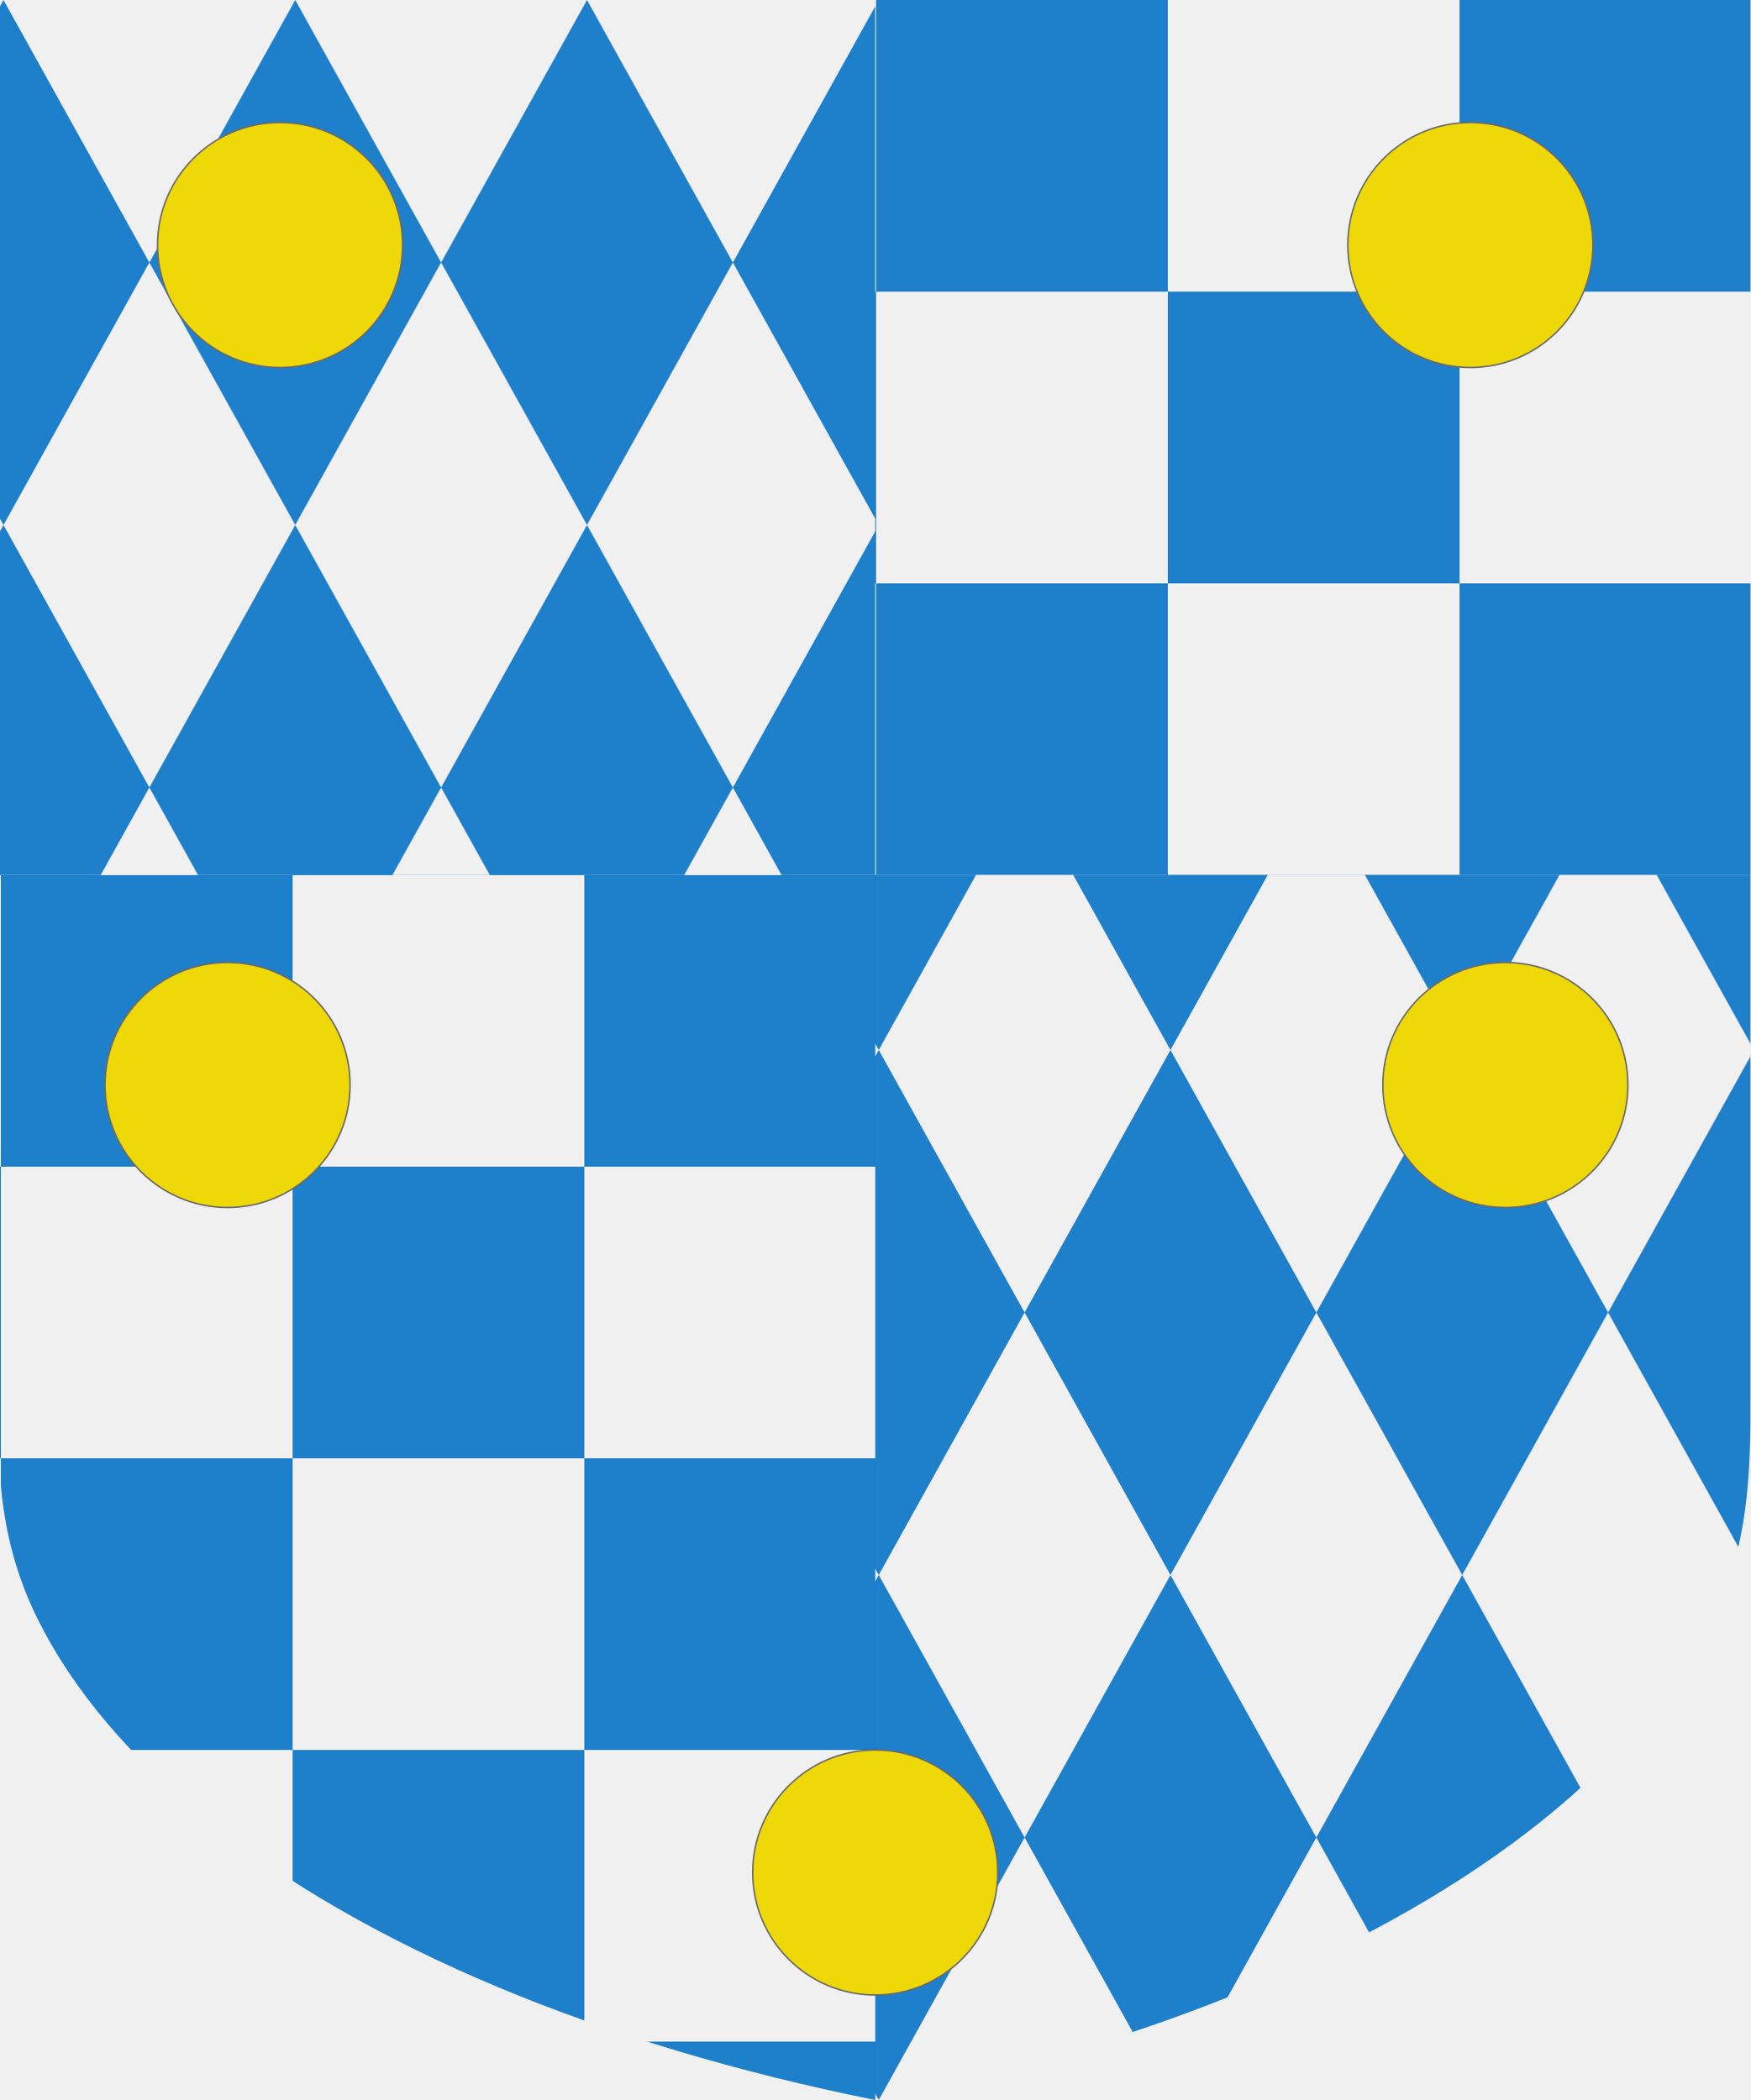
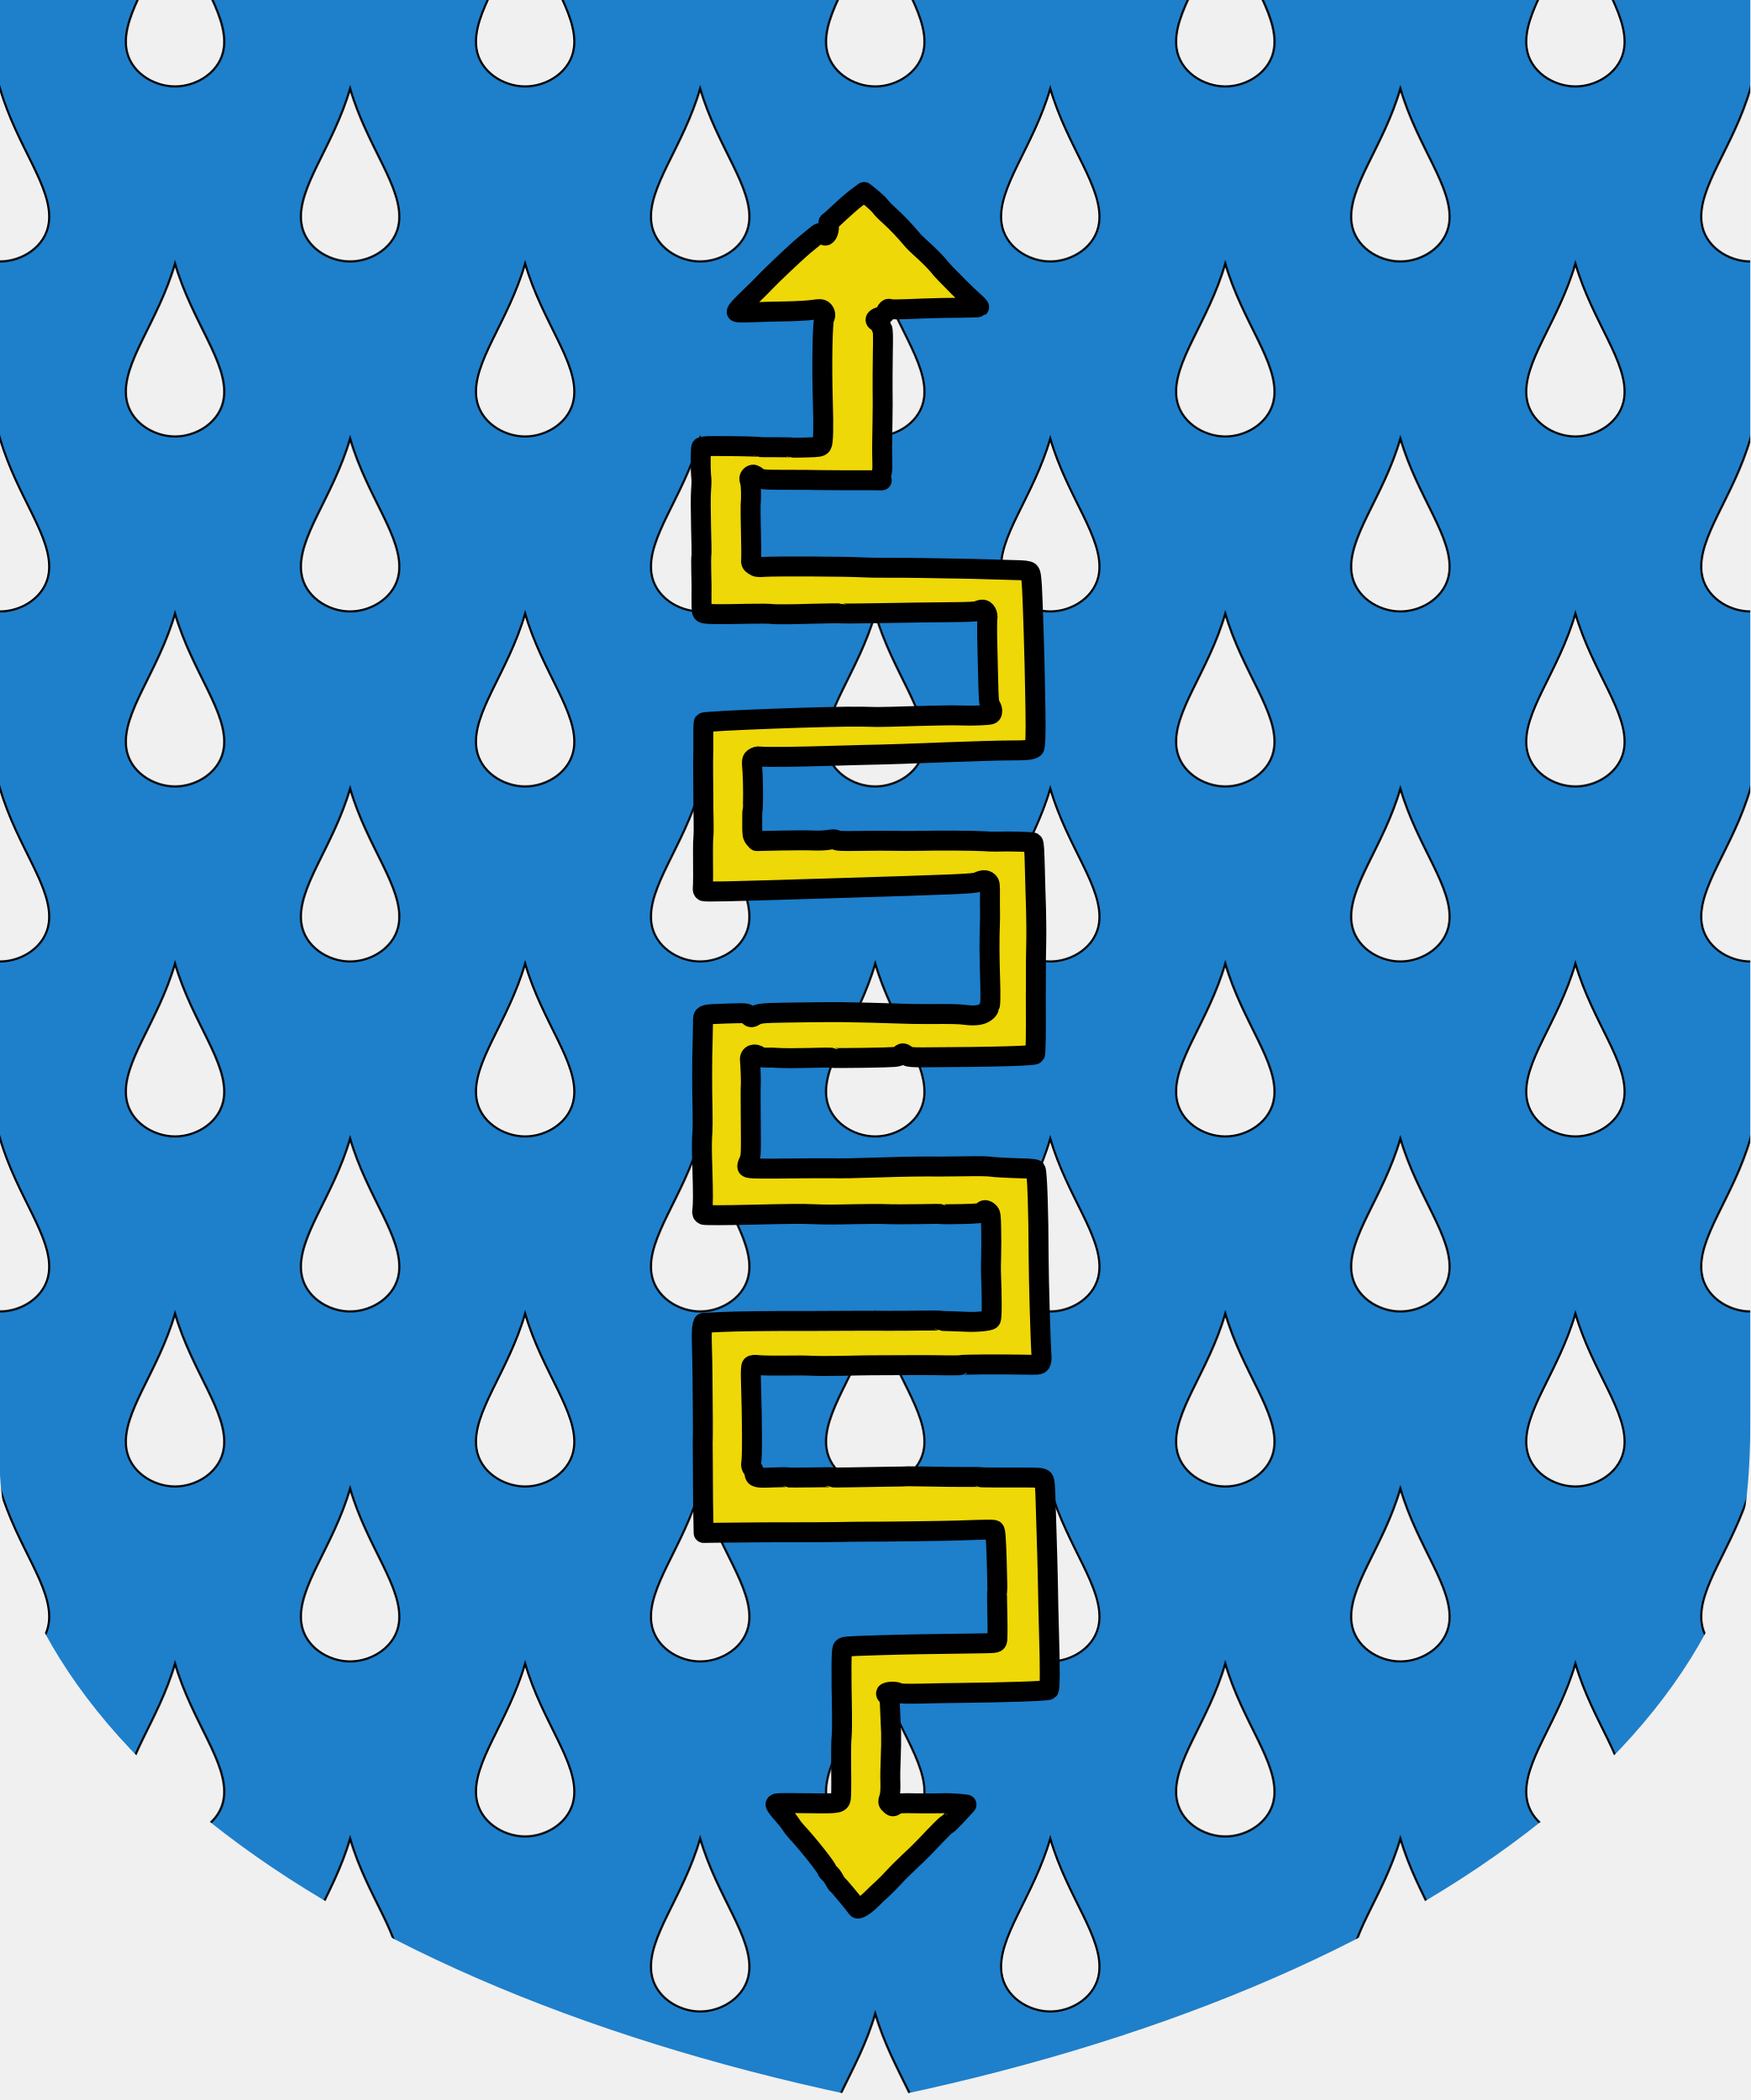
<svg xmlns="http://www.w3.org/2000/svg" version="1.1" baseProfile="full" preserveAspectRatio="xMidYMid meet" height="600" width="500" viewBox="0,0,1000,1200 ">
  <defs />
  <g>
    <g mask="url(#mask9-1)">
      <g>
-         <g>
-           <g stroke-width="4" stroke="none">
-             <defs>
-               <pattern patternContentUnits="userSpaceOnUse" patternUnits="userSpaceOnUse" x="2" y="0" width="166.67" height="300" id="pattern7-1">
-                 <g class="treatment">
-                   <g fill="#F0F0F0">
-                     <rect x="0" y="0" width="166.67" height="300" />
-                   </g>
-                   <g stroke-width="2" stroke="none">
-                     <g fill="#1E7FCB">
-                       <g class="treatment">
-                         <path d="M0,0 v300l83.33,-150zm166.67,0v300l-83.33,-150z" />
-                       </g>
+         <defs>
+           <pattern patternContentUnits="userSpaceOnUse" patternUnits="userSpaceOnUse" x="0" y="0" width="200" height="200" id="pattern8-1">
+             <g fill="#1E7FCB">
+               <rect x="0" y="0" width="200" height="200" />
+             </g>
+             <g fill="#F0F0F0">
+               <g class="PlaceCharge" transform=" translate(50,-50) scale(0.2, 0.2) ">
+                 <path d="M 389.4,386.845 C 380.641,453.772 313.865,497 250.051,497 186.237,497 119.461,453.772 110.701,386.845 97.552,286.376 201.329,171.03 250.051,3 298.773,171.03 402.549,286.376 389.4,386.845 Z" stroke="#000000" stroke-width="6" />
+               </g>
+             </g>
+             <g fill="#F0F0F0">
+               <g class="PlaceCharge" transform=" translate(50,150) scale(0.2, 0.2) ">
+                 <path d="M 389.4,386.845 C 380.641,453.772 313.865,497 250.051,497 186.237,497 119.461,453.772 110.701,386.845 97.552,286.376 201.329,171.03 250.051,3 298.773,171.03 402.549,286.376 389.4,386.845 Z" stroke="#000000" stroke-width="6" />
+               </g>
+             </g>
+             <g fill="#F0F0F0">
+               <g class="PlaceCharge" transform=" translate(-50,50) scale(0.2, 0.2) ">
+                 <path d="M 389.4,386.845 C 380.641,453.772 313.865,497 250.051,497 186.237,497 119.461,453.772 110.701,386.845 97.552,286.376 201.329,171.03 250.051,3 298.773,171.03 402.549,286.376 389.4,386.845 Z" stroke="#000000" stroke-width="6" />
+               </g>
+             </g>
+             <g fill="#F0F0F0">
+               <g class="PlaceCharge" transform=" translate(150,50) scale(0.2, 0.2) ">
+                 <path d="M 389.4,386.845 C 380.641,453.772 313.865,497 250.051,497 186.237,497 119.461,453.772 110.701,386.845 97.552,286.376 201.329,171.03 250.051,3 298.773,171.03 402.549,286.376 389.4,386.845 Z" stroke="#000000" stroke-width="6" />
+               </g>
+             </g>
+           </pattern>
+         </defs>
+         <g fill="url(#pattern8-1)">
+           <rect x="0" y="0" width="1000" height="1200" />
+         </g>
+         <g transform="translate(0,0)">
+           <g fill="#EFD807">
+             <g class="PlaceCharge" transform=" translate(391.7379,100) scale(2.849003, 2.849003) ">
+               <g transform="translate(-95.4284,-62.73172)">
+                 <g fill-opacity="1" stroke-dasharray="none" stroke="none" stroke-opacity="1">
+                   <g>
+                     <g>
+                       <path d="M 123.253 91.348 L 123.253 91.348 C 122.863 91.757 122.696 100.525 122.925 108.212 C 123.093 113.48 123.009 116.404 122.709 116.874 C 122.448 117.255 122.148 117.314 119.686 117.378 C 118.175 117.436 116.878 117.439 116.789 117.4 C 116.722 117.361 115.25 117.33 113.542 117.333 C 111.835 117.357 110.362 117.326 110.274 117.288 C 110.117 117.188 105.29 117.095 101.202 117.093 C 99.515 117.095 98.655 117.183 98.555 117.339 C 98.416 117.585 98.385 121.522 98.495 122.793 C 98.624 124.018 98.618 124.322 98.497 126.145 C 98.418 127.1 98.434 130.3 98.504 133.281 C 98.594 136.239 98.624 138.876 98.572 139.117 C 98.519 139.357 98.51 140.828 98.547 142.362 C 98.607 143.916 98.627 146.359 98.593 147.788 C 98.593 150.253 98.602 150.426 99.001 150.621 C 99.467 150.835 102.324 150.879 107.961 150.735 C 110.035 150.692 112.285 150.703 112.938 150.799 C 113.591 150.873 116.856 150.853 120.18 150.744 C 123.506 150.656 126.294 150.618 126.383 150.657 C 126.471 150.695 129.24 150.702 132.545 150.636 C 141.059 150.493 144.43 150.446 149.337 150.405 C 152.083 150.391 153.765 150.303 154.017 150.16 C 154.226 150.019 154.631 149.912 154.912 149.897 C 155.559 149.863 156.107 150.829 155.916 151.726 C 155.868 152.053 155.851 153.784 155.88 155.577 C 155.929 157.348 156 160.761 156.06 163.137 C 156.189 168.494 156.192 168.558 156.62 169.293 C 156.833 169.649 156.945 170.119 156.875 170.447 C 156.774 170.993 156.753 170.994 154.466 171.114 C 153.215 171.18 151.247 171.175 150.12 171.126 C 148.993 171.077 145.147 171.149 141.584 171.249 C 138.022 171.371 134.522 171.446 133.808 171.44 C 133.093 171.413 131.773 171.395 130.886 171.377 C 125.234 171.241 99.354 172.208 99.048 172.548 C 98.986 172.616 98.942 173.83 98.951 175.235 C 98.981 176.639 98.965 178.392 98.937 179.107 C 98.91 179.822 98.915 181.573 98.925 183 C 98.935 184.427 98.953 186.416 98.963 187.432 C 98.951 188.449 98.974 190.545 99.012 192.079 C 99.05 193.634 99.02 195.128 98.971 195.433 C 98.922 195.738 98.886 197.103 98.892 198.465 C 98.941 202.29 98.922 205.232 98.842 205.756 C 98.79 206.018 98.891 206.294 99.025 206.373 C 99.337 206.551 104.089 206.432 122.204 205.872 C 150.663 205.008 153.252 204.894 154.012 204.53 C 154.939 204.07 155.631 204.055 156.086 204.486 C 156.425 204.771 156.466 205.136 156.435 207.43 C 156.424 208.88 156.435 210.328 156.454 210.695 C 156.472 211.04 156.447 212.209 156.417 213.292 C 156.308 216.153 156.316 219.201 156.481 224.405 C 156.56 227.147 156.534 229.138 156.411 229.274 C 156.309 229.388 156.215 229.652 156.225 229.846 C 156.213 230.02 155.887 230.405 155.491 230.685 C 154.678 231.268 153.367 231.424 151.429 231.179 C 150.296 231.022 148.867 230.989 144.068 231.024 C 142.512 231.041 139.741 230.992 137.899 230.915 C 134.8 230.796 129.494 230.663 126.638 230.64 C 123.977 230.607 114.705 230.725 112.481 230.798 C 110.647 230.873 109.961 230.995 109.479 231.28 C 108.641 231.8 108.424 231.789 108.028 231.248 C 107.702 230.811 107.529 230.798 103.47 230.924 C 98.699 231.088 98.846 231.015 98.893 232.743 C 98.897 233.219 98.868 234.734 98.831 236.098 C 98.689 239.977 98.695 245.881 98.806 250.46 C 98.829 252.145 98.834 253.897 98.794 254.375 C 98.642 256.416 98.632 257.887 98.779 262.334 C 98.919 267.063 98.919 269.139 98.749 270.424 C 98.668 270.947 98.743 271.138 99.076 271.294 C 99.297 271.39 103.363 271.393 108.114 271.274 C 116.798 271.079 118.765 271.062 120.976 271.162 C 123.577 271.264 124.939 271.257 129.195 271.164 C 131.635 271.101 134.555 271.1 135.682 271.149 C 136.809 271.198 139.728 271.196 142.17 271.155 C 144.611 271.092 146.665 271.092 146.755 271.152 C 146.865 271.19 148.66 271.182 150.777 271.136 C 154.081 271.049 154.684 270.996 154.905 270.682 C 155.249 270.231 155.66 270.231 156.182 270.701 C 156.591 271.069 156.627 271.349 156.678 273.984 C 156.718 275.561 156.715 277.983 156.678 279.348 C 156.642 280.712 156.613 282.227 156.638 282.702 C 156.85 288.4 156.845 292.012 156.599 292.284 C 156.315 292.624 153.321 292.867 151.411 292.729 C 150.804 292.696 149.504 292.656 148.486 292.623 C 147.469 292.612 146.601 292.571 146.534 292.531 C 146.467 292.491 144.867 292.488 142.964 292.502 C 141.063 292.536 137.906 292.55 135.938 292.546 C 133.969 292.519 130.229 292.542 127.612 292.549 C 124.997 292.578 121.926 292.588 120.801 292.582 C 111.739 292.559 105.666 292.64 102.257 292.797 L 98.979 292.969 L 98.772 293.563 C 98.661 293.915 98.602 295.692 98.677 297.526 C 98.73 299.361 98.784 302.04 98.794 303.467 C 98.875 311.616 98.894 315.292 98.837 317.09 C 98.825 317.674 98.838 319.577 98.864 321.305 C 98.889 323.034 98.9 325.305 98.892 326.386 C 98.883 327.446 98.922 329.845 98.954 331.703 L 99.024 335.095 L 102.417 335.047 C 107.366 334.982 114.782 334.939 119.021 334.955 C 121.033 334.958 124.254 334.94 126.155 334.906 C 128.057 334.871 130.434 334.833 131.451 334.844 C 133.355 334.874 148.009 334.69 149.929 334.611 C 155.541 334.404 157.097 334.387 157.321 334.527 C 157.544 334.645 157.639 336.046 157.789 340.558 C 157.893 343.796 157.931 346.584 157.897 346.759 C 157.842 346.935 157.85 349.162 157.92 351.732 C 157.989 354.28 157.957 356.574 157.861 356.795 C 157.666 357.195 157.45 357.206 154.057 357.254 C 143.272 357.387 139.491 357.455 133.597 357.635 C 127.335 357.833 127.076 357.846 126.881 358.246 C 126.628 358.778 126.608 362.521 126.766 371.315 C 126.792 373.043 126.768 375.077 126.701 375.86 C 126.613 376.643 126.577 378.44 126.587 379.866 C 126.597 381.293 126.611 383.628 126.621 385.055 C 126.631 386.482 126.598 387.911 126.551 388.259 C 126.41 389.283 125.982 389.371 121.784 389.331 C 113.562 389.243 113.605 389.241 113.446 389.509 C 113.367 389.664 113.882 390.394 114.685 391.282 C 115.443 392.129 116.252 393.125 116.467 393.502 C 116.704 393.901 117.214 394.566 117.604 394.978 C 119.895 397.432 123.738 402.269 123.763 402.744 C 123.77 402.873 124 403.142 124.25 403.367 C 124.52 403.569 124.94 404.153 125.203 404.637 C 125.445 405.121 125.75 405.581 125.884 405.661 C 126.107 405.779 129.199 409.488 129.669 410.198 C 129.903 410.532 129.967 410.529 130.642 410.191 C 131.042 409.997 131.935 409.279 132.614 408.617 C 133.291 407.932 134.28 406.994 134.839 406.51 C 135.376 406.028 136.402 404.98 137.119 404.207 C 137.834 403.412 139.232 402.02 140.242 401.08 C 141.254 400.162 142.673 398.769 143.411 397.995 C 146.69 394.535 147.656 393.576 147.85 393.566 C 147.98 393.56 148.884 392.669 149.907 391.555 L 151.729 389.578 L 150.097 389.404 C 149.206 389.321 147.733 389.269 146.849 389.315 C 145.963 389.34 143.65 389.353 141.681 389.326 C 138.476 389.256 138.089 389.298 137.545 389.651 C 136.981 390.027 136.938 390.029 136.484 389.62 C 135.939 389.13 135.939 389.13 136.291 388.008 C 136.439 387.525 136.505 386.31 136.474 385.296 C 136.421 384.282 136.455 382.053 136.537 380.318 C 136.619 378.584 136.648 376.247 136.611 375.124 C 136.552 374.002 136.487 371.93 136.414 370.549 C 136.339 368.283 136.28 367.983 135.9 367.743 C 135.675 367.582 135.533 367.352 135.613 367.218 C 135.79 366.884 137.668 366.829 138.032 367.156 C 138.257 367.339 139.557 367.379 142.82 367.316 C 145.282 367.252 148.371 367.198 149.69 367.193 C 159.503 367.09 167.988 366.818 168.213 366.569 C 168.479 366.274 168.499 362.531 168.27 354.866 C 168.189 352.08 168.108 348.473 168.089 346.873 C 168.07 345.274 167.98 341.905 167.915 339.421 C 167.827 336.917 167.709 332.598 167.628 329.813 C 167.521 325.709 167.422 324.655 167.191 324.364 C 166.914 324.032 166.37 323.974 163.083 323.974 C 161.028 323.973 158.261 323.989 156.962 323.97 C 155.643 323.974 154.539 323.946 154.472 323.906 C 154.384 323.867 153.063 323.85 151.529 323.866 C 148.652 323.865 147.592 323.856 143.089 323.767 C 141.66 323.734 140.297 323.719 140.06 323.731 C 139.823 323.765 137.965 323.798 135.955 323.817 C 133.924 323.858 130.619 323.923 128.609 323.942 C 126.578 323.984 124.891 323.986 124.824 323.946 C 124.757 323.906 122.768 323.924 120.391 323.962 C 118.014 324 116.003 323.997 115.892 323.938 C 115.803 323.9 114.42 323.907 112.801 323.97 C 109.716 324.111 109.256 324.005 109.21 323.121 C 109.197 322.883 109.024 322.46 108.815 322.19 C 108.558 321.836 108.474 321.472 108.562 321.078 C 108.782 319.921 108.774 313.152 108.5 304.213 C 108.449 302.831 108.519 301.682 108.641 301.545 C 108.805 301.364 109.258 301.34 110.15 301.445 C 110.867 301.515 113.14 301.548 115.215 301.525 C 117.289 301.481 119.777 301.502 120.731 301.561 C 121.686 301.619 124.302 301.611 126.571 301.579 C 128.818 301.526 131.648 301.464 132.837 301.467 C 140.382 301.417 144.881 301.42 147.501 301.477 C 149.145 301.499 150.551 301.49 150.634 301.421 C 150.822 301.303 157.913 301.256 162.653 301.332 C 166.161 301.407 166.312 301.399 166.593 300.995 C 166.732 300.75 166.831 300.161 166.784 299.688 C 166.612 298.053 166.196 283.931 166.197 279.822 C 166.174 270.718 165.904 262.666 165.6 262.228 C 165.53 262.145 164.725 262.036 163.793 261.998 C 160.155 261.907 157.313 261.754 156.485 261.624 C 156.005 261.541 153.819 261.504 151.615 261.555 C 149.411 261.584 147.119 261.596 146.536 261.605 C 142.598 261.573 139.767 261.613 134.542 261.779 C 128.518 261.965 127.697 261.986 123.846 261.95 C 122.656 261.948 120.515 261.952 119.089 261.962 C 109.774 262.082 108.128 262.039 107.856 261.794 C 107.697 261.651 107.743 261.302 108.054 260.637 C 108.54 259.595 108.537 259.53 108.461 251.057 C 108.441 248.203 108.433 245.587 108.479 245.217 C 108.529 244.522 108.424 241.283 108.306 240.273 C 108.183 239.155 109.265 238.752 110.257 239.522 C 110.438 239.686 111.049 239.783 111.567 239.756 C 112.106 239.728 113.296 239.752 114.252 239.832 C 115.207 239.89 117.91 239.878 120.242 239.821 C 122.574 239.742 124.584 239.723 124.696 239.803 C 124.808 239.862 127.835 239.855 131.444 239.796 C 137.817 239.678 137.99 239.669 138.421 239.236 C 138.77 238.871 138.94 238.819 139.295 238.995 C 139.539 239.112 139.811 239.336 139.904 239.461 C 140.02 239.627 141.128 239.721 143.16 239.701 C 157.668 239.633 165.29 239.406 165.469 239.094 C 165.607 238.849 165.669 235.083 165.635 229.894 C 165.613 228.23 165.627 226.434 165.642 225.893 C 165.657 225.351 165.648 223.946 165.65 222.756 C 165.631 221.568 165.666 218.928 165.712 216.914 C 165.757 214.879 165.723 211.766 165.674 209.995 C 165.602 208.204 165.516 204.511 165.437 201.768 C 165.357 198.182 165.259 196.717 165.081 196.618 C 164.836 196.48 159.941 196.347 157.826 196.436 C 157.114 196.452 155.944 196.426 155.227 196.356 C 153.924 196.251 145.529 196.172 142.679 196.278 C 141.34 196.305 138.291 196.314 134.46 196.255 C 133.746 196.249 131.693 196.27 129.921 196.298 C 126.42 196.352 125.725 196.302 125.43 196.036 C 125.317 195.934 124.735 195.964 124.114 196.083 C 123.514 196.201 122.176 196.25 121.158 196.217 C 120.138 196.162 117.154 196.167 114.497 196.22 L 109.68 196.321 L 109.22 195.804 C 108.805 195.307 108.748 195.05 108.76 192.801 C 108.753 191.438 108.778 190.269 108.817 190.181 C 108.975 189.891 108.975 184.528 108.817 182.33 C 108.634 180.091 108.651 180.003 109.151 179.631 C 109.464 179.42 109.89 179.29 110.261 179.357 C 111.503 179.529 117.64 179.446 126.536 179.174 C 129.689 179.074 133.274 178.994 134.528 178.972 C 135.781 178.949 141.415 178.762 147.048 178.532 C 152.682 178.323 158.749 178.135 160.544 178.149 C 163.746 178.154 164.843 178.053 165.298 177.662 C 165.546 177.432 165.643 174.746 165.562 170.316 C 165.527 168.826 165.494 166.535 165.469 165.239 C 165.417 160.938 165.031 148.22 164.863 145.418 C 164.726 143.219 164.629 142.597 164.355 142.33 C 164.105 142.105 163.256 141.998 161.33 141.97 C 159.858 141.939 157.562 141.864 156.262 141.824 C 154.941 141.785 152.406 141.702 150.632 141.687 C 148.835 141.651 145.329 141.597 142.839 141.554 C 140.328 141.513 137.018 141.492 135.484 141.507 C 133.928 141.524 131.849 141.482 130.83 141.427 C 127.684 141.246 113.278 141.179 111.123 141.335 C 109.961 141.439 109.568 141.373 109.073 141.01 C 108.535 140.649 108.483 140.479 108.55 139.697 C 108.589 139.197 108.569 136.754 108.504 134.271 C 108.437 131.766 108.421 129.387 108.442 128.975 C 108.594 127.324 108.532 124.905 108.328 124.31 C 108.073 123.567 108.162 123.216 108.665 122.908 C 108.959 122.742 109.201 122.815 109.765 123.262 C 110.554 123.869 110.575 123.868 117.475 123.874 C 118.426 123.867 120.611 123.883 122.343 123.922 C 124.074 123.939 126.498 123.963 127.752 123.963 C 129.005 123.94 131.082 123.961 132.38 123.958 L 134.738 123.986 L 134.583 123.496 C 134.504 123.219 134.528 122.851 134.67 122.67 C 134.81 122.468 134.891 121.534 134.857 120.476 C 134.792 118.403 134.798 116.457 134.894 111.694 C 134.93 109.897 134.942 107.236 134.907 105.746 C 134.894 104.254 134.916 100.966 134.955 98.412 C 135.023 95.164 134.99 93.717 134.832 93.574 C 134.695 93.451 134.571 93.133 134.558 92.896 C 134.542 92.594 134.313 92.347 133.959 92.192 C 133.209 91.907 133.36 91.488 134.36 91.176 C 134.934 90.995 135.287 90.717 135.562 90.183 C 135.837 89.65 136.045 89.488 136.309 89.582 C 136.685 89.735 137.528 89.734 143.139 89.505 C 145.146 89.422 148.452 89.356 150.485 89.358 C 152.495 89.339 154.201 89.293 154.262 89.225 C 154.325 89.178 153.73 88.561 152.937 87.867 C 152.165 87.172 150.868 85.943 150.09 85.14 C 149.314 84.359 148.217 83.227 147.646 82.651 C 147.075 82.076 146.456 81.394 146.268 81.123 C 145.756 80.436 143.861 78.524 142.502 77.341 C 141.866 76.769 141.091 76.009 140.79 75.636 C 139.589 74.163 137.574 72.041 136.259 70.878 C 135.511 70.225 134.711 69.402 134.5 69.088 C 134.266 68.754 133.424 67.955 132.633 67.305 L 131.21 66.146 L 129.545 67.401 C 128.63 68.098 127.101 69.454 126.112 70.393 C 125.124 71.353 124.236 72.135 124.128 72.141 C 124.02 72.146 123.991 72.429 124.097 72.791 C 124.285 73.495 123.957 74.658 123.493 74.877 C 123.344 74.928 123.035 74.815 122.785 74.59 C 122.377 74.222 122.355 74.223 121.339 75.055 C 120.758 75.518 119.846 76.279 119.307 76.718 C 118.768 77.158 117.673 78.145 116.869 78.901 C 116.066 79.657 115.179 80.482 114.911 80.734 C 113.921 81.65 111.884 83.639 110.983 84.594 C 110.471 85.14 109.319 86.282 108.412 87.13 C 106.435 89.028 105.637 89.892 105.653 90.194 C 105.66 90.323 106.872 90.346 108.836 90.265 C 110.606 90.194 113.628 90.1 115.596 90.084 C 117.562 90.045 119.934 89.921 120.857 89.786 C 122.294 89.56 122.641 89.585 122.981 89.87 C 123.41 90.215 123.558 90.986 123.253 91.348 Z" />
+                       <path d="M 123.253 91.348 L 123.253 91.348 C 122.863 91.757 122.696 100.525 122.925 108.212 C 123.093 113.48 123.009 116.404 122.709 116.874 C 122.448 117.255 122.148 117.314 119.686 117.378 C 118.175 117.436 116.878 117.439 116.789 117.4 C 116.722 117.361 115.25 117.33 113.542 117.333 C 111.835 117.357 110.362 117.326 110.274 117.288 C 110.117 117.188 105.29 117.095 101.202 117.093 C 99.515 117.095 98.655 117.183 98.555 117.339 C 98.416 117.585 98.385 121.522 98.495 122.793 C 98.624 124.018 98.618 124.322 98.497 126.145 C 98.418 127.1 98.434 130.3 98.504 133.281 C 98.594 136.239 98.624 138.876 98.572 139.117 C 98.519 139.357 98.51 140.828 98.547 142.362 C 98.607 143.916 98.627 146.359 98.593 147.788 C 98.593 150.253 98.602 150.426 99.001 150.621 C 99.467 150.835 102.324 150.879 107.961 150.735 C 110.035 150.692 112.285 150.703 112.938 150.799 C 113.591 150.873 116.856 150.853 120.18 150.744 C 123.506 150.656 126.294 150.618 126.383 150.657 C 126.471 150.695 129.24 150.702 132.545 150.636 C 141.059 150.493 144.43 150.446 149.337 150.405 C 152.083 150.391 153.765 150.303 154.017 150.16 C 154.226 150.019 154.631 149.912 154.912 149.897 C 155.559 149.863 156.107 150.829 155.916 151.726 C 155.868 152.053 155.851 153.784 155.88 155.577 C 155.929 157.348 156 160.761 156.06 163.137 C 156.189 168.494 156.192 168.558 156.62 169.293 C 156.833 169.649 156.945 170.119 156.875 170.447 C 156.774 170.993 156.753 170.994 154.466 171.114 C 153.215 171.18 151.247 171.175 150.12 171.126 C 148.993 171.077 145.147 171.149 141.584 171.249 C 138.022 171.371 134.522 171.446 133.808 171.44 C 133.093 171.413 131.773 171.395 130.886 171.377 C 125.234 171.241 99.354 172.208 99.048 172.548 C 98.986 172.616 98.942 173.83 98.951 175.235 C 98.981 176.639 98.965 178.392 98.937 179.107 C 98.91 179.822 98.915 181.573 98.925 183 C 98.935 184.427 98.953 186.416 98.963 187.432 C 98.951 188.449 98.974 190.545 99.012 192.079 C 99.05 193.634 99.02 195.128 98.971 195.433 C 98.922 195.738 98.886 197.103 98.892 198.465 C 98.941 202.29 98.922 205.232 98.842 205.756 C 98.79 206.018 98.891 206.294 99.025 206.373 C 99.337 206.551 104.089 206.432 122.204 205.872 C 150.663 205.008 153.252 204.894 154.012 204.53 C 154.939 204.07 155.631 204.055 156.086 204.486 C 156.425 204.771 156.466 205.136 156.435 207.43 C 156.424 208.88 156.435 210.328 156.454 210.695 C 156.472 211.04 156.447 212.209 156.417 213.292 C 156.308 216.153 156.316 219.201 156.481 224.405 C 156.56 227.147 156.534 229.138 156.411 229.274 C 156.309 229.388 156.215 229.652 156.225 229.846 C 156.213 230.02 155.887 230.405 155.491 230.685 C 154.678 231.268 153.367 231.424 151.429 231.179 C 150.296 231.022 148.867 230.989 144.068 231.024 C 142.512 231.041 139.741 230.992 137.899 230.915 C 134.8 230.796 129.494 230.663 126.638 230.64 C 123.977 230.607 114.705 230.725 112.481 230.798 C 110.647 230.873 109.961 230.995 109.479 231.28 C 108.641 231.8 108.424 231.789 108.028 231.248 C 107.702 230.811 107.529 230.798 103.47 230.924 C 98.699 231.088 98.846 231.015 98.893 232.743 C 98.897 233.219 98.868 234.734 98.831 236.098 C 98.689 239.977 98.695 245.881 98.806 250.46 C 98.829 252.145 98.834 253.897 98.794 254.375 C 98.642 256.416 98.632 257.887 98.779 262.334 C 98.919 267.063 98.919 269.139 98.749 270.424 C 98.668 270.947 98.743 271.138 99.076 271.294 C 99.297 271.39 103.363 271.393 108.114 271.274 C 116.798 271.079 118.765 271.062 120.976 271.162 C 123.577 271.264 124.939 271.257 129.195 271.164 C 131.635 271.101 134.555 271.1 135.682 271.149 C 136.809 271.198 139.728 271.196 142.17 271.155 C 144.611 271.092 146.665 271.092 146.755 271.152 C 146.865 271.19 148.66 271.182 150.777 271.136 C 154.081 271.049 154.684 270.996 154.905 270.682 C 155.249 270.231 155.66 270.231 156.182 270.701 C 156.591 271.069 156.627 271.349 156.678 273.984 C 156.718 275.561 156.715 277.983 156.678 279.348 C 156.642 280.712 156.613 282.227 156.638 282.702 C 156.85 288.4 156.845 292.012 156.599 292.284 C 156.315 292.624 153.321 292.867 151.411 292.729 C 150.804 292.696 149.504 292.656 148.486 292.623 C 147.469 292.612 146.601 292.571 146.534 292.531 C 146.467 292.491 144.867 292.488 142.964 292.502 C 141.063 292.536 137.906 292.55 135.938 292.546 C 133.969 292.519 130.229 292.542 127.612 292.549 C 124.997 292.578 121.926 292.588 120.801 292.582 C 111.739 292.559 105.666 292.64 102.257 292.797 L 98.979 292.969 L 98.772 293.563 C 98.661 293.915 98.602 295.692 98.677 297.526 C 98.73 299.361 98.784 302.04 98.794 303.467 C 98.875 311.616 98.894 315.292 98.837 317.09 C 98.825 317.674 98.838 319.577 98.864 321.305 C 98.889 323.034 98.9 325.305 98.892 326.386 C 98.883 327.446 98.922 329.845 98.954 331.703 L 99.024 335.095 L 102.417 335.047 C 107.366 334.982 114.782 334.939 119.021 334.955 C 121.033 334.958 124.254 334.94 126.155 334.906 C 128.057 334.871 130.434 334.833 131.451 334.844 C 133.355 334.874 148.009 334.69 149.929 334.611 C 155.541 334.404 157.097 334.387 157.321 334.527 C 157.544 334.645 157.639 336.046 157.789 340.558 C 157.893 343.796 157.931 346.584 157.897 346.759 C 157.842 346.935 157.85 349.162 157.92 351.732 C 157.989 354.28 157.957 356.574 157.861 356.795 C 157.666 357.195 157.45 357.206 154.057 357.254 C 143.272 357.387 139.491 357.455 133.597 357.635 C 127.335 357.833 127.076 357.846 126.881 358.246 C 126.628 358.778 126.608 362.521 126.766 371.315 C 126.792 373.043 126.768 375.077 126.701 375.86 C 126.613 376.643 126.577 378.44 126.587 379.866 C 126.597 381.293 126.611 383.628 126.621 385.055 C 126.631 386.482 126.598 387.911 126.551 388.259 C 126.41 389.283 125.982 389.371 121.784 389.331 C 113.562 389.243 113.605 389.241 113.446 389.509 C 113.367 389.664 113.882 390.394 114.685 391.282 C 115.443 392.129 116.252 393.125 116.467 393.502 C 116.704 393.901 117.214 394.566 117.604 394.978 C 119.895 397.432 123.738 402.269 123.763 402.744 C 123.77 402.873 124 403.142 124.25 403.367 C 124.52 403.569 124.94 404.153 125.203 404.637 C 125.445 405.121 125.75 405.581 125.884 405.661 C 126.107 405.779 129.199 409.488 129.669 410.198 C 129.903 410.532 129.967 410.529 130.642 410.191 C 131.042 409.997 131.935 409.279 132.614 408.617 C 133.291 407.932 134.28 406.994 134.839 406.51 C 135.376 406.028 136.402 404.98 137.119 404.207 C 137.834 403.412 139.232 402.02 140.242 401.08 C 141.254 400.162 142.673 398.769 143.411 397.995 C 146.69 394.535 147.656 393.576 147.85 393.566 C 147.98 393.56 148.884 392.669 149.907 391.555 L 151.729 389.578 L 150.097 389.404 C 149.206 389.321 147.733 389.269 146.849 389.315 C 145.963 389.34 143.65 389.353 141.681 389.326 C 138.476 389.256 138.089 389.298 137.545 389.651 C 136.981 390.027 136.938 390.029 136.484 389.62 C 135.939 389.13 135.939 389.13 136.291 388.008 C 136.439 387.525 136.505 386.31 136.474 385.296 C 136.421 384.282 136.455 382.053 136.537 380.318 C 136.619 378.584 136.648 376.247 136.611 375.124 C 136.552 374.002 136.487 371.93 136.414 370.549 C 136.339 368.283 136.28 367.983 135.9 367.743 C 135.675 367.582 135.533 367.352 135.613 367.218 C 135.79 366.884 137.668 366.829 138.032 367.156 C 138.257 367.339 139.557 367.379 142.82 367.316 C 145.282 367.252 148.371 367.198 149.69 367.193 C 159.503 367.09 167.988 366.818 168.213 366.569 C 168.479 366.274 168.499 362.531 168.27 354.866 C 168.189 352.08 168.108 348.473 168.089 346.873 C 168.07 345.274 167.98 341.905 167.915 339.421 C 167.827 336.917 167.709 332.598 167.628 329.813 C 167.521 325.709 167.422 324.655 167.191 324.364 C 166.914 324.032 166.37 323.974 163.083 323.974 C 161.028 323.973 158.261 323.989 156.962 323.97 C 155.643 323.974 154.539 323.946 154.472 323.906 C 154.384 323.867 153.063 323.85 151.529 323.866 C 148.652 323.865 147.592 323.856 143.089 323.767 C 141.66 323.734 140.297 323.719 140.06 323.731 C 139.823 323.765 137.965 323.798 135.955 323.817 C 133.924 323.858 130.619 323.923 128.609 323.942 C 126.578 323.984 124.891 323.986 124.824 323.946 C 124.757 323.906 122.768 323.924 120.391 323.962 C 118.014 324 116.003 323.997 115.892 323.938 C 115.803 323.9 114.42 323.907 112.801 323.97 C 109.716 324.111 109.256 324.005 109.21 323.121 C 109.197 322.883 109.024 322.46 108.815 322.19 C 108.558 321.836 108.474 321.472 108.562 321.078 C 108.782 319.921 108.774 313.152 108.5 304.213 C 108.449 302.831 108.519 301.682 108.641 301.545 C 108.805 301.364 109.258 301.34 110.15 301.445 C 110.867 301.515 113.14 301.548 115.215 301.525 C 117.289 301.481 119.777 301.502 120.731 301.561 C 121.686 301.619 124.302 301.611 126.571 301.579 C 128.818 301.526 131.648 301.464 132.837 301.467 C 140.382 301.417 144.881 301.42 147.501 301.477 C 149.145 301.499 150.551 301.49 150.634 301.421 C 150.822 301.303 157.913 301.256 162.653 301.332 C 166.161 301.407 166.312 301.399 166.593 300.995 C 166.732 300.75 166.831 300.161 166.784 299.688 C 166.612 298.053 166.196 283.931 166.197 279.822 C 166.174 270.718 165.904 262.666 165.6 262.228 C 165.53 262.145 164.725 262.036 163.793 261.998 C 160.155 261.907 157.313 261.754 156.485 261.624 C 156.005 261.541 153.819 261.504 151.615 261.555 C 149.411 261.584 147.119 261.596 146.536 261.605 C 142.598 261.573 139.767 261.613 134.542 261.779 C 128.518 261.965 127.697 261.986 123.846 261.95 C 122.656 261.948 120.515 261.952 119.089 261.962 C 109.774 262.082 108.128 262.039 107.856 261.794 C 107.697 261.651 107.743 261.302 108.054 260.637 C 108.54 259.595 108.537 259.53 108.461 251.057 C 108.441 248.203 108.433 245.587 108.479 245.217 C 108.529 244.522 108.424 241.283 108.306 240.273 C 108.183 239.155 109.265 238.752 110.257 239.522 C 110.438 239.686 111.049 239.783 111.567 239.756 C 112.106 239.728 113.296 239.752 114.252 239.832 C 115.207 239.89 117.91 239.878 120.242 239.821 C 122.574 239.742 124.584 239.723 124.696 239.803 C 124.808 239.862 127.835 239.855 131.444 239.796 C 137.817 239.678 137.99 239.669 138.421 239.236 C 138.77 238.871 138.94 238.819 139.295 238.995 C 139.539 239.112 139.811 239.336 139.904 239.461 C 140.02 239.627 141.128 239.721 143.16 239.701 C 157.668 239.633 165.29 239.406 165.469 239.094 C 165.607 238.849 165.669 235.083 165.635 229.894 C 165.613 228.23 165.627 226.434 165.642 225.893 C 165.657 225.351 165.648 223.946 165.65 222.756 C 165.631 221.568 165.666 218.928 165.712 216.914 C 165.757 214.879 165.723 211.766 165.674 209.995 C 165.602 208.204 165.516 204.511 165.437 201.768 C 165.357 198.182 165.259 196.717 165.081 196.618 C 164.836 196.48 159.941 196.347 157.826 196.436 C 157.114 196.452 155.944 196.426 155.227 196.356 C 153.924 196.251 145.529 196.172 142.679 196.278 C 141.34 196.305 138.291 196.314 134.46 196.255 C 133.746 196.249 131.693 196.27 129.921 196.298 C 126.42 196.352 125.725 196.302 125.43 196.036 C 125.317 195.934 124.735 195.964 124.114 196.083 C 123.514 196.201 122.176 196.25 121.158 196.217 C 120.138 196.162 117.154 196.167 114.497 196.22 L 109.68 196.321 L 109.22 195.804 C 108.805 195.307 108.748 195.05 108.76 192.801 C 108.753 191.438 108.778 190.269 108.817 190.181 C 108.975 189.891 108.975 184.528 108.817 182.33 C 108.634 180.091 108.651 180.003 109.151 179.631 C 109.464 179.42 109.89 179.29 110.261 179.357 C 111.503 179.529 117.64 179.446 126.536 179.174 C 129.689 179.074 133.274 178.994 134.528 178.972 C 135.781 178.949 141.415 178.762 147.048 178.532 C 152.682 178.323 158.749 178.135 160.544 178.149 C 163.746 178.154 164.843 178.053 165.298 177.662 C 165.546 177.432 165.643 174.746 165.562 170.316 C 165.527 168.826 165.494 166.535 165.469 165.239 C 165.417 160.938 165.031 148.22 164.863 145.418 C 164.726 143.219 164.629 142.597 164.355 142.33 C 164.105 142.105 163.256 141.998 161.33 141.97 C 159.858 141.939 157.562 141.864 156.262 141.824 C 154.941 141.785 152.406 141.702 150.632 141.687 C 148.835 141.651 145.329 141.597 142.839 141.554 C 140.328 141.513 137.018 141.492 135.484 141.507 C 133.928 141.524 131.849 141.482 130.83 141.427 C 127.684 141.246 113.278 141.179 111.123 141.335 C 109.961 141.439 109.568 141.373 109.073 141.01 C 108.535 140.649 108.483 140.479 108.55 139.697 C 108.589 139.197 108.569 136.754 108.504 134.271 C 108.437 131.766 108.421 129.387 108.442 128.975 C 108.594 127.324 108.532 124.905 108.328 124.31 C 108.073 123.567 108.162 123.216 108.665 122.908 C 108.959 122.742 109.201 122.815 109.765 123.262 C 110.554 123.869 110.575 123.868 117.475 123.874 C 118.426 123.867 120.611 123.883 122.343 123.922 C 124.074 123.939 126.498 123.963 127.752 123.963 C 129.005 123.94 131.082 123.961 132.38 123.958 L 134.738 123.986 L 134.583 123.496 C 134.504 123.219 134.528 122.851 134.67 122.67 C 134.81 122.468 134.891 121.534 134.857 120.476 C 134.792 118.403 134.798 116.457 134.894 111.694 C 134.93 109.897 134.942 107.236 134.907 105.746 C 134.894 104.254 134.916 100.966 134.955 98.412 C 135.023 95.164 134.99 93.717 134.832 93.574 C 134.695 93.451 134.571 93.133 134.558 92.896 C 134.542 92.594 134.313 92.347 133.959 92.192 C 133.209 91.907 133.36 91.488 134.36 91.176 C 134.934 90.995 135.287 90.717 135.562 90.183 C 135.837 89.65 136.045 89.488 136.309 89.582 C 136.685 89.735 137.528 89.734 143.139 89.505 C 145.146 89.422 148.452 89.356 150.485 89.358 C 152.495 89.339 154.201 89.293 154.262 89.225 C 154.325 89.178 153.73 88.561 152.937 87.867 C 152.165 87.172 150.868 85.943 150.09 85.14 C 149.314 84.359 148.217 83.227 147.646 82.651 C 147.075 82.076 146.456 81.394 146.268 81.123 C 145.756 80.436 143.861 78.524 142.502 77.341 C 141.866 76.769 141.091 76.009 140.79 75.636 C 139.589 74.163 137.574 72.041 136.259 70.878 C 135.511 70.225 134.711 69.402 134.5 69.088 C 134.266 68.754 133.424 67.955 132.633 67.305 L 131.21 66.146 L 129.545 67.401 C 128.63 68.098 127.101 69.454 126.112 70.393 C 125.124 71.353 124.236 72.135 124.128 72.141 C 124.02 72.146 123.991 72.429 124.097 72.791 C 124.285 73.495 123.957 74.658 123.493 74.877 C 123.344 74.928 123.035 74.815 122.785 74.59 C 122.377 74.222 122.355 74.223 121.339 75.055 C 120.758 75.518 119.846 76.279 119.307 76.718 C 118.768 77.158 117.673 78.145 116.869 78.901 C 116.066 79.657 115.179 80.482 114.911 80.734 C 113.921 81.65 111.884 83.639 110.983 84.594 C 110.471 85.14 109.319 86.282 108.412 87.13 C 106.435 89.028 105.637 89.892 105.653 90.194 C 105.66 90.323 106.872 90.346 108.836 90.265 C 110.606 90.194 113.628 90.1 115.596 90.084 C 117.562 90.045 119.934 89.921 120.857 89.786 C 122.294 89.56 122.641 89.585 122.981 89.87 C 123.41 90.215 123.558 90.986 123.253 91.348 Z" stroke="#000000" stroke-linecap="round" stroke-linejoin="round" stroke-width="4" />
                    </g>
                  </g>
                </g>
-               </pattern>
-             </defs>
-             <g fill="url(#pattern7-1)">
-               <rect x="-100" y="-100" width="1200" height="1400" />
-             </g>
-             <defs>
-               <pattern patternContentUnits="userSpaceOnUse" patternUnits="userSpaceOnUse" x="0.5" y="0" width="333.33" height="333.33" id="pattern8-1">
-                 <g class="treatment">
-                   <g fill="#1E7FCB">
-                     <rect x="0" y="0" width="333.33" height="333.33" />
-                   </g>
-                   <g stroke-width="2" stroke="none">
-                     <g fill="#F0F0F0">
-                       <g class="treatment">
-                         <path d="M 0,166.665 H 166.665 V 0 H 0 Z M 166.665,333.33 H 333.33 V 166.665 H 166.665 Z" />
-                       </g>
-                     </g>
-                   </g>
-                 </g>
-               </pattern>
-             </defs>
-             <g fill="url(#pattern8-1)">
-               <path fill-rule="evenodd" d="M500,500 v800   h-600.000   v-800.000  h600zM500,500 v-600.000  h600 v600   h-600.000  z" />
-             </g>
-           </g>
-         </g>
-         <g transform="translate(0,0)">
-           <g fill="#EFD807">
-             <g class="PlaceCharge" transform=" translate(90,70) scale(0.28, 0.28) ">
-               <g fill-rule="evenodd" stroke="#696969" stroke-width="3">
-                 <circle cx="250" cy="250" r="250" />
-               </g>
-             </g>
-           </g>
-           <g fill="#EFD807">
-             <g class="PlaceCharge" transform=" translate(770,70) scale(0.28, 0.28) ">
-               <g fill-rule="evenodd" stroke="#696969" stroke-width="3">
-                 <circle cx="250" cy="250" r="250" />
-               </g>
-             </g>
-           </g>
-           <g fill="#EFD807">
-             <g class="PlaceCharge" transform=" translate(790,550) scale(0.28, 0.28) ">
-               <g fill-rule="evenodd" stroke="#696969" stroke-width="3">
-                 <circle cx="250" cy="250" r="250" />
-               </g>
-             </g>
-           </g>
-           <g fill="#EFD807">
-             <g class="PlaceCharge" transform=" translate(430,1000) scale(0.28, 0.28) ">
-               <g fill-rule="evenodd" stroke="#696969" stroke-width="3">
-                 <circle cx="250" cy="250" r="250" />
-               </g>
-             </g>
-           </g>
-           <g fill="#EFD807">
-             <g class="PlaceCharge" transform=" translate(60,550) scale(0.28, 0.28) ">
-               <g fill-rule="evenodd" stroke="#696969" stroke-width="3">
-                 <circle cx="250" cy="250" r="250" />
              </g>
            </g>
          </g>
        </g>
      </g>
    </g>
    <defs>
      <mask id="mask9-1">
        <path fill="#FFFFFF" d="m 0,0 v 800 c -2.506,43.111 1.234,84.335 21.49,125.136 20.255,40.801 53.478,79.986 98.039,115.636 44.562,35.649 100.449,67.752 164.923,94.734 64.475,26.983 137.516,48.837 215.548,64.493 78.031,-15.656 151.073,-37.511 215.548,-64.493 64.475,-26.983 120.362,-59.085 164.923,-94.734 44.562,-35.65 77.784,-74.834 98.039,-115.636 C 998.766,884.335 1000.145,841.931 1000,800 V 0 Z" />
      </mask>
    </defs>
  </g>
</svg>
